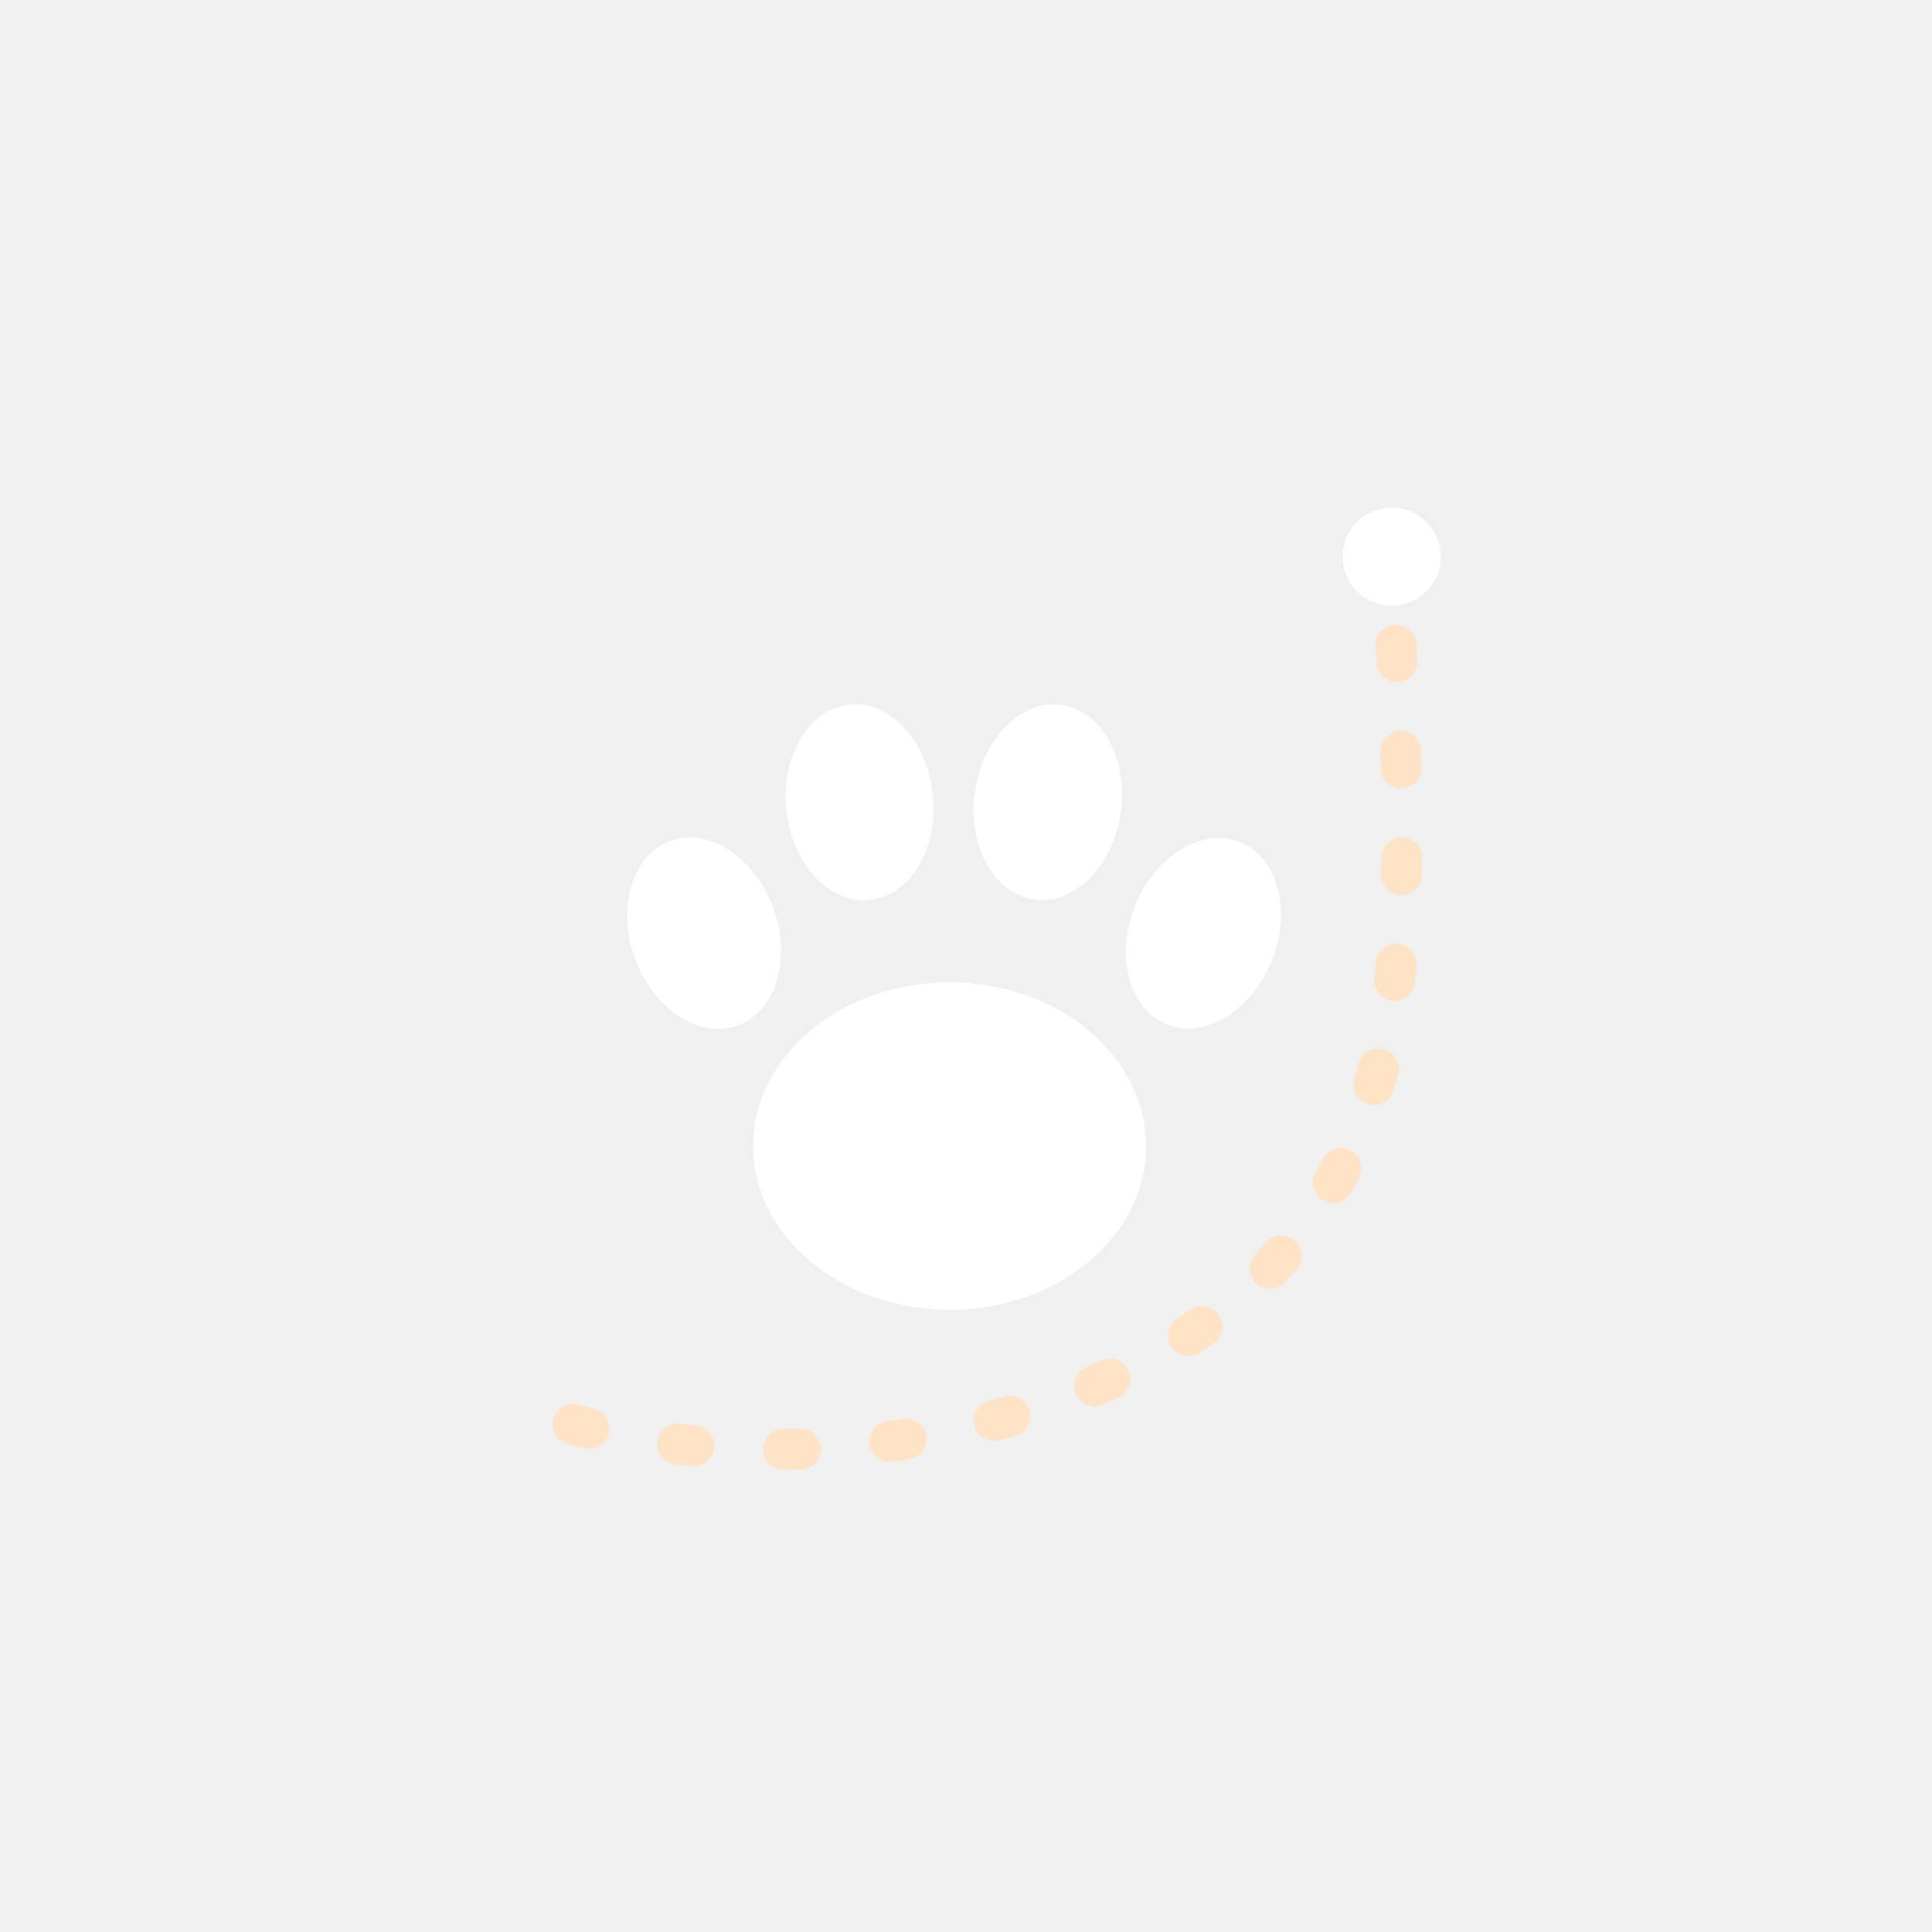
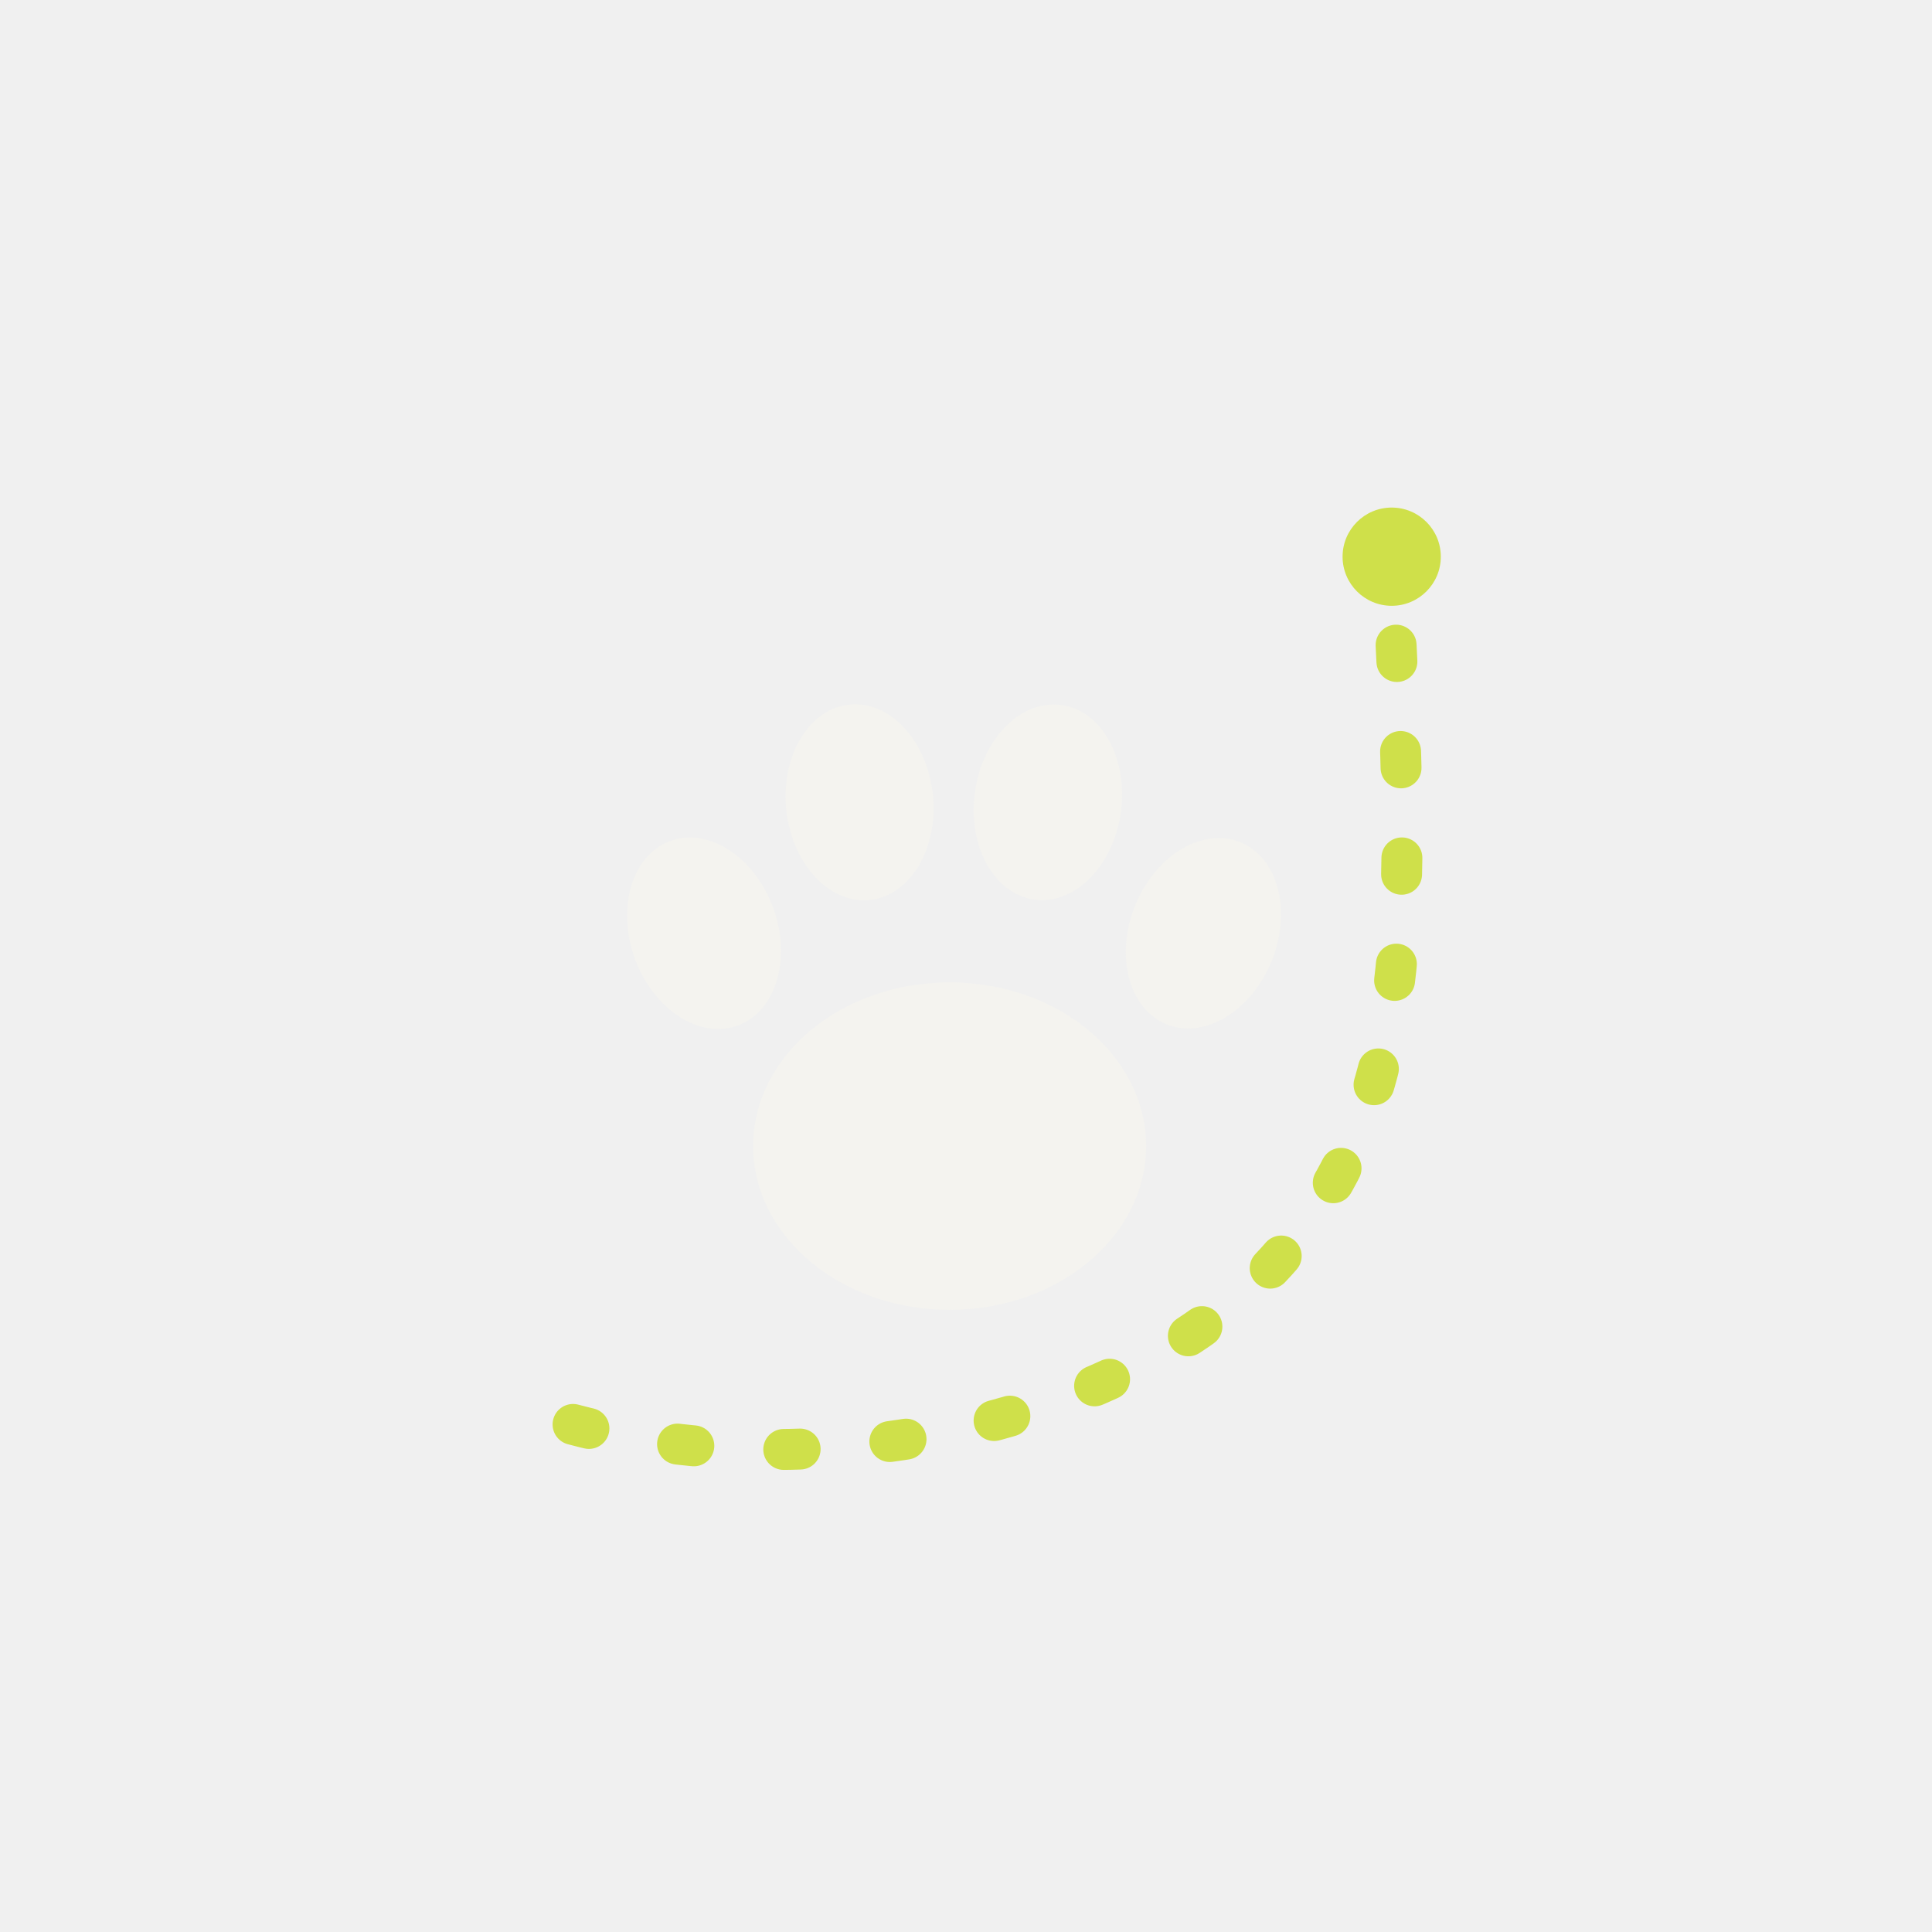
<svg xmlns="http://www.w3.org/2000/svg" viewBox="-38 -38 236 236">
-   <path d="M32 136 C 62 144, 100 136, 118 116 S 134 70, 132 30" fill="none" stroke="#FFE3C7" stroke-width="5" stroke-linecap="round" stroke-dasharray="2 11" />
-   <circle cx="132" cy="30" r="6" fill="#FFFFFF" />
-   <g fill="#FFFFFF">
+   <path d="M32 136 C 62 144, 100 136, 118 116 S 134 70, 132 30" fill="none" stroke="#CFE04A" stroke-width="5" stroke-linecap="round" stroke-dasharray="2 11" />
+   <circle cx="132" cy="30" r="6" fill="#CFE04A" />
+   <g fill="#F4F3EF">
    <ellipse cx="78" cy="102" rx="24" ry="20" />
    <ellipse cx="48" cy="76" rx="9" ry="12" transform="rotate(-20 48 76)" />
    <ellipse cx="67" cy="60" rx="9" ry="12" transform="rotate(-6 67 60)" />
    <ellipse cx="90" cy="60" rx="9" ry="12" transform="rotate(8 90 60)" />
    <ellipse cx="109" cy="76" rx="9" ry="12" transform="rotate(22 109 76)" />
  </g>
</svg>
